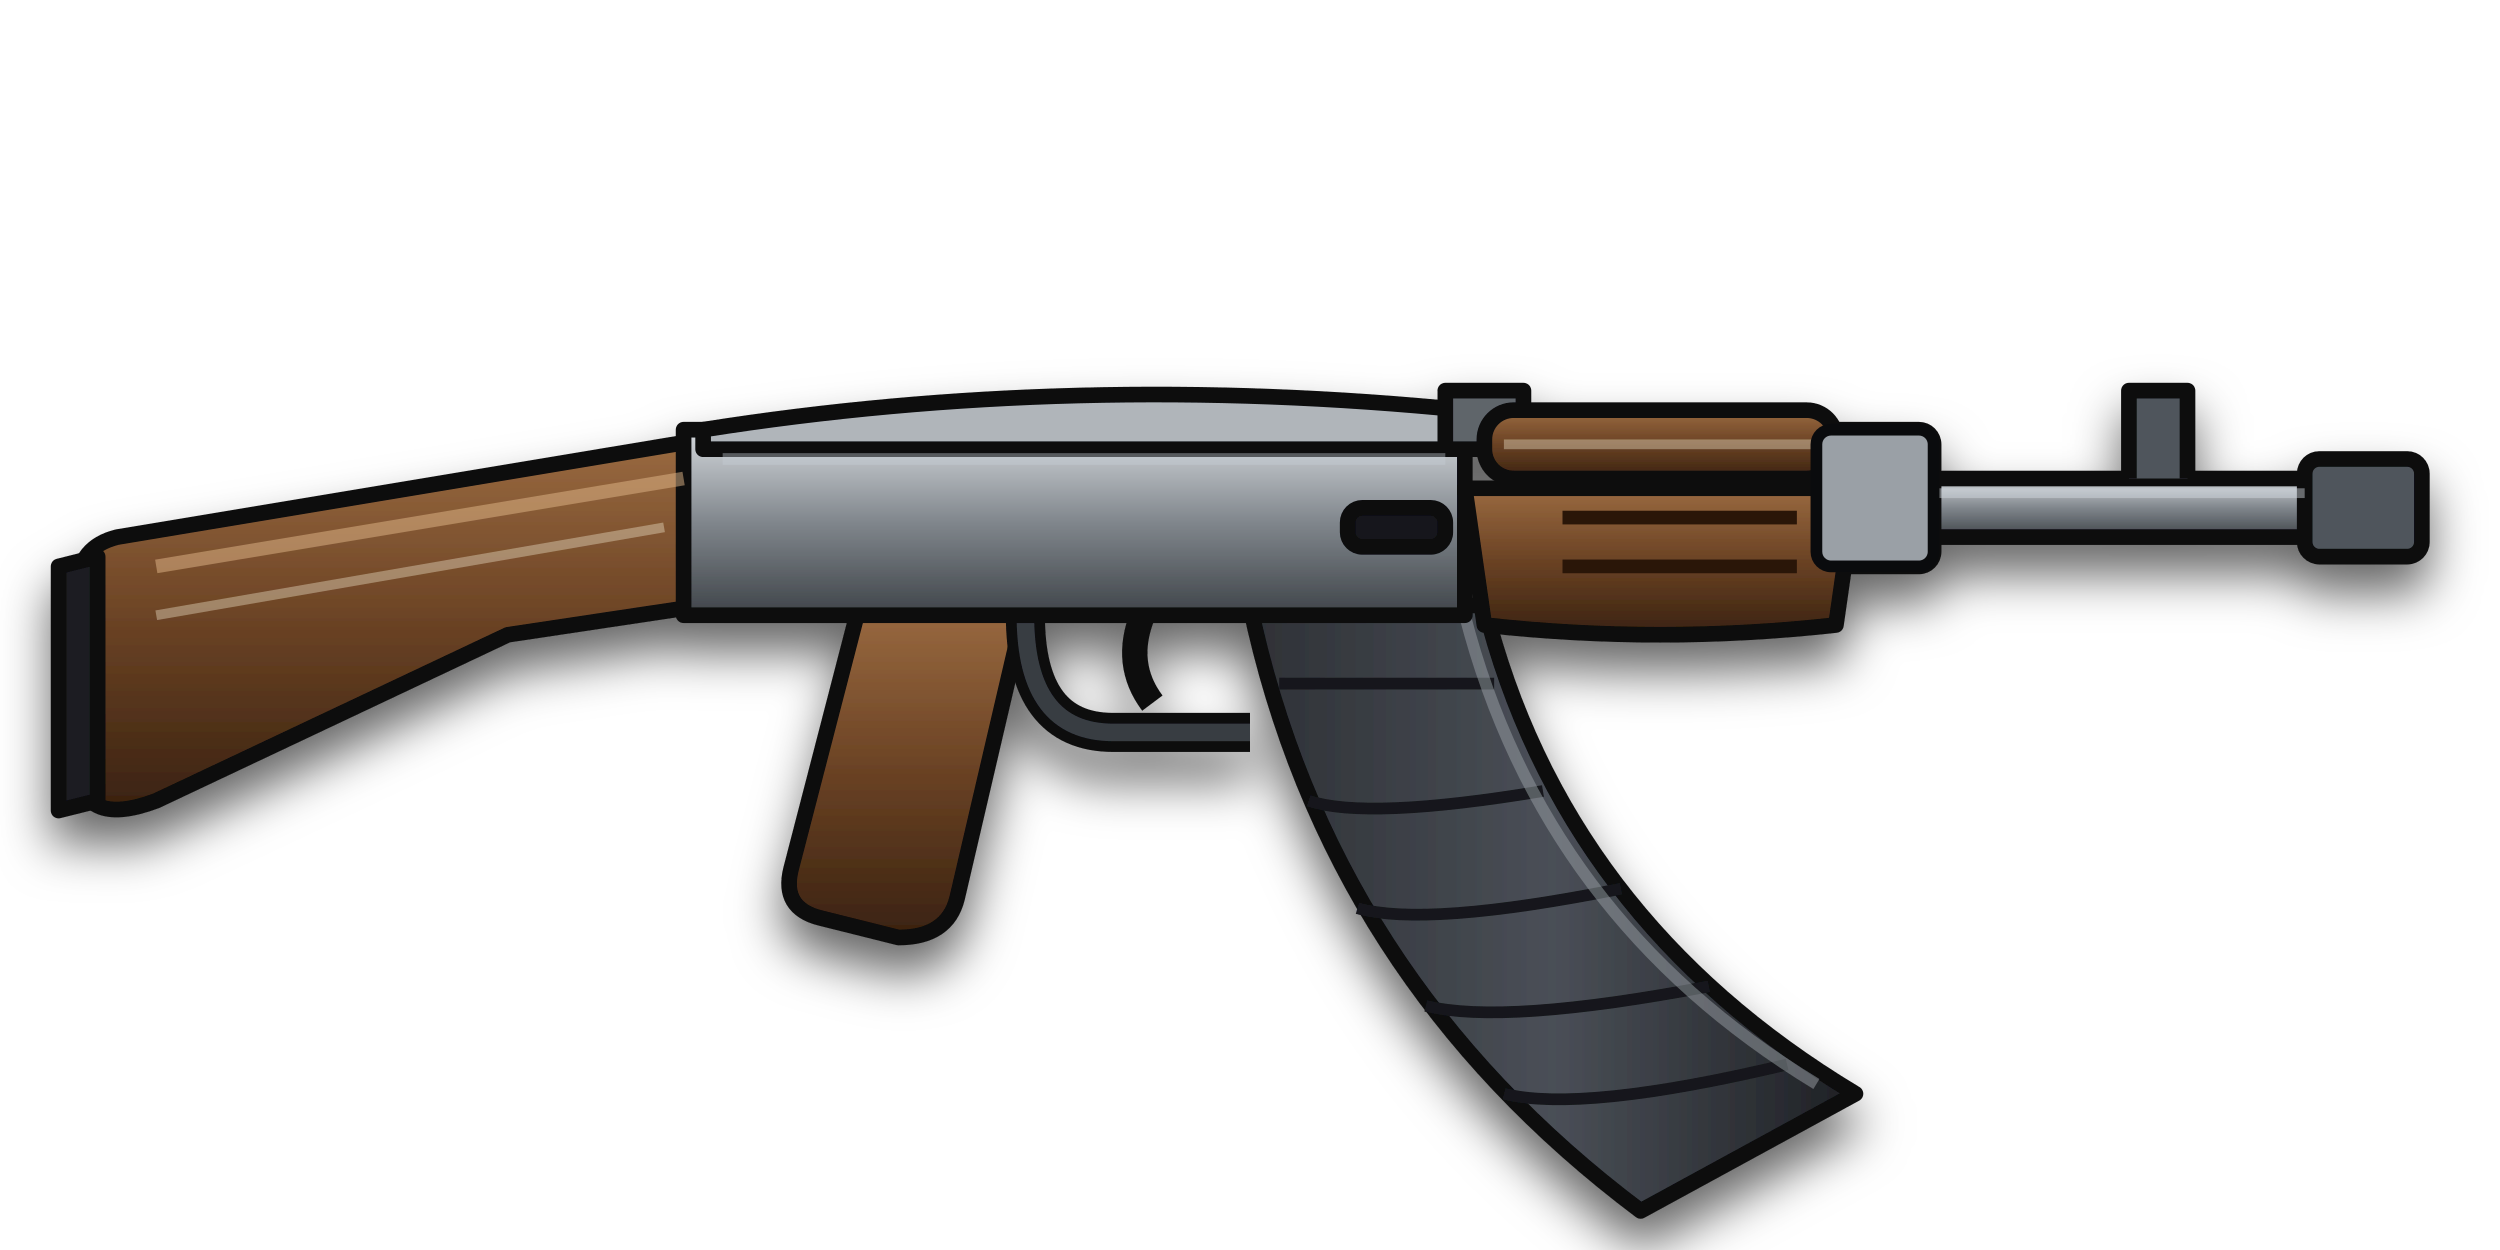
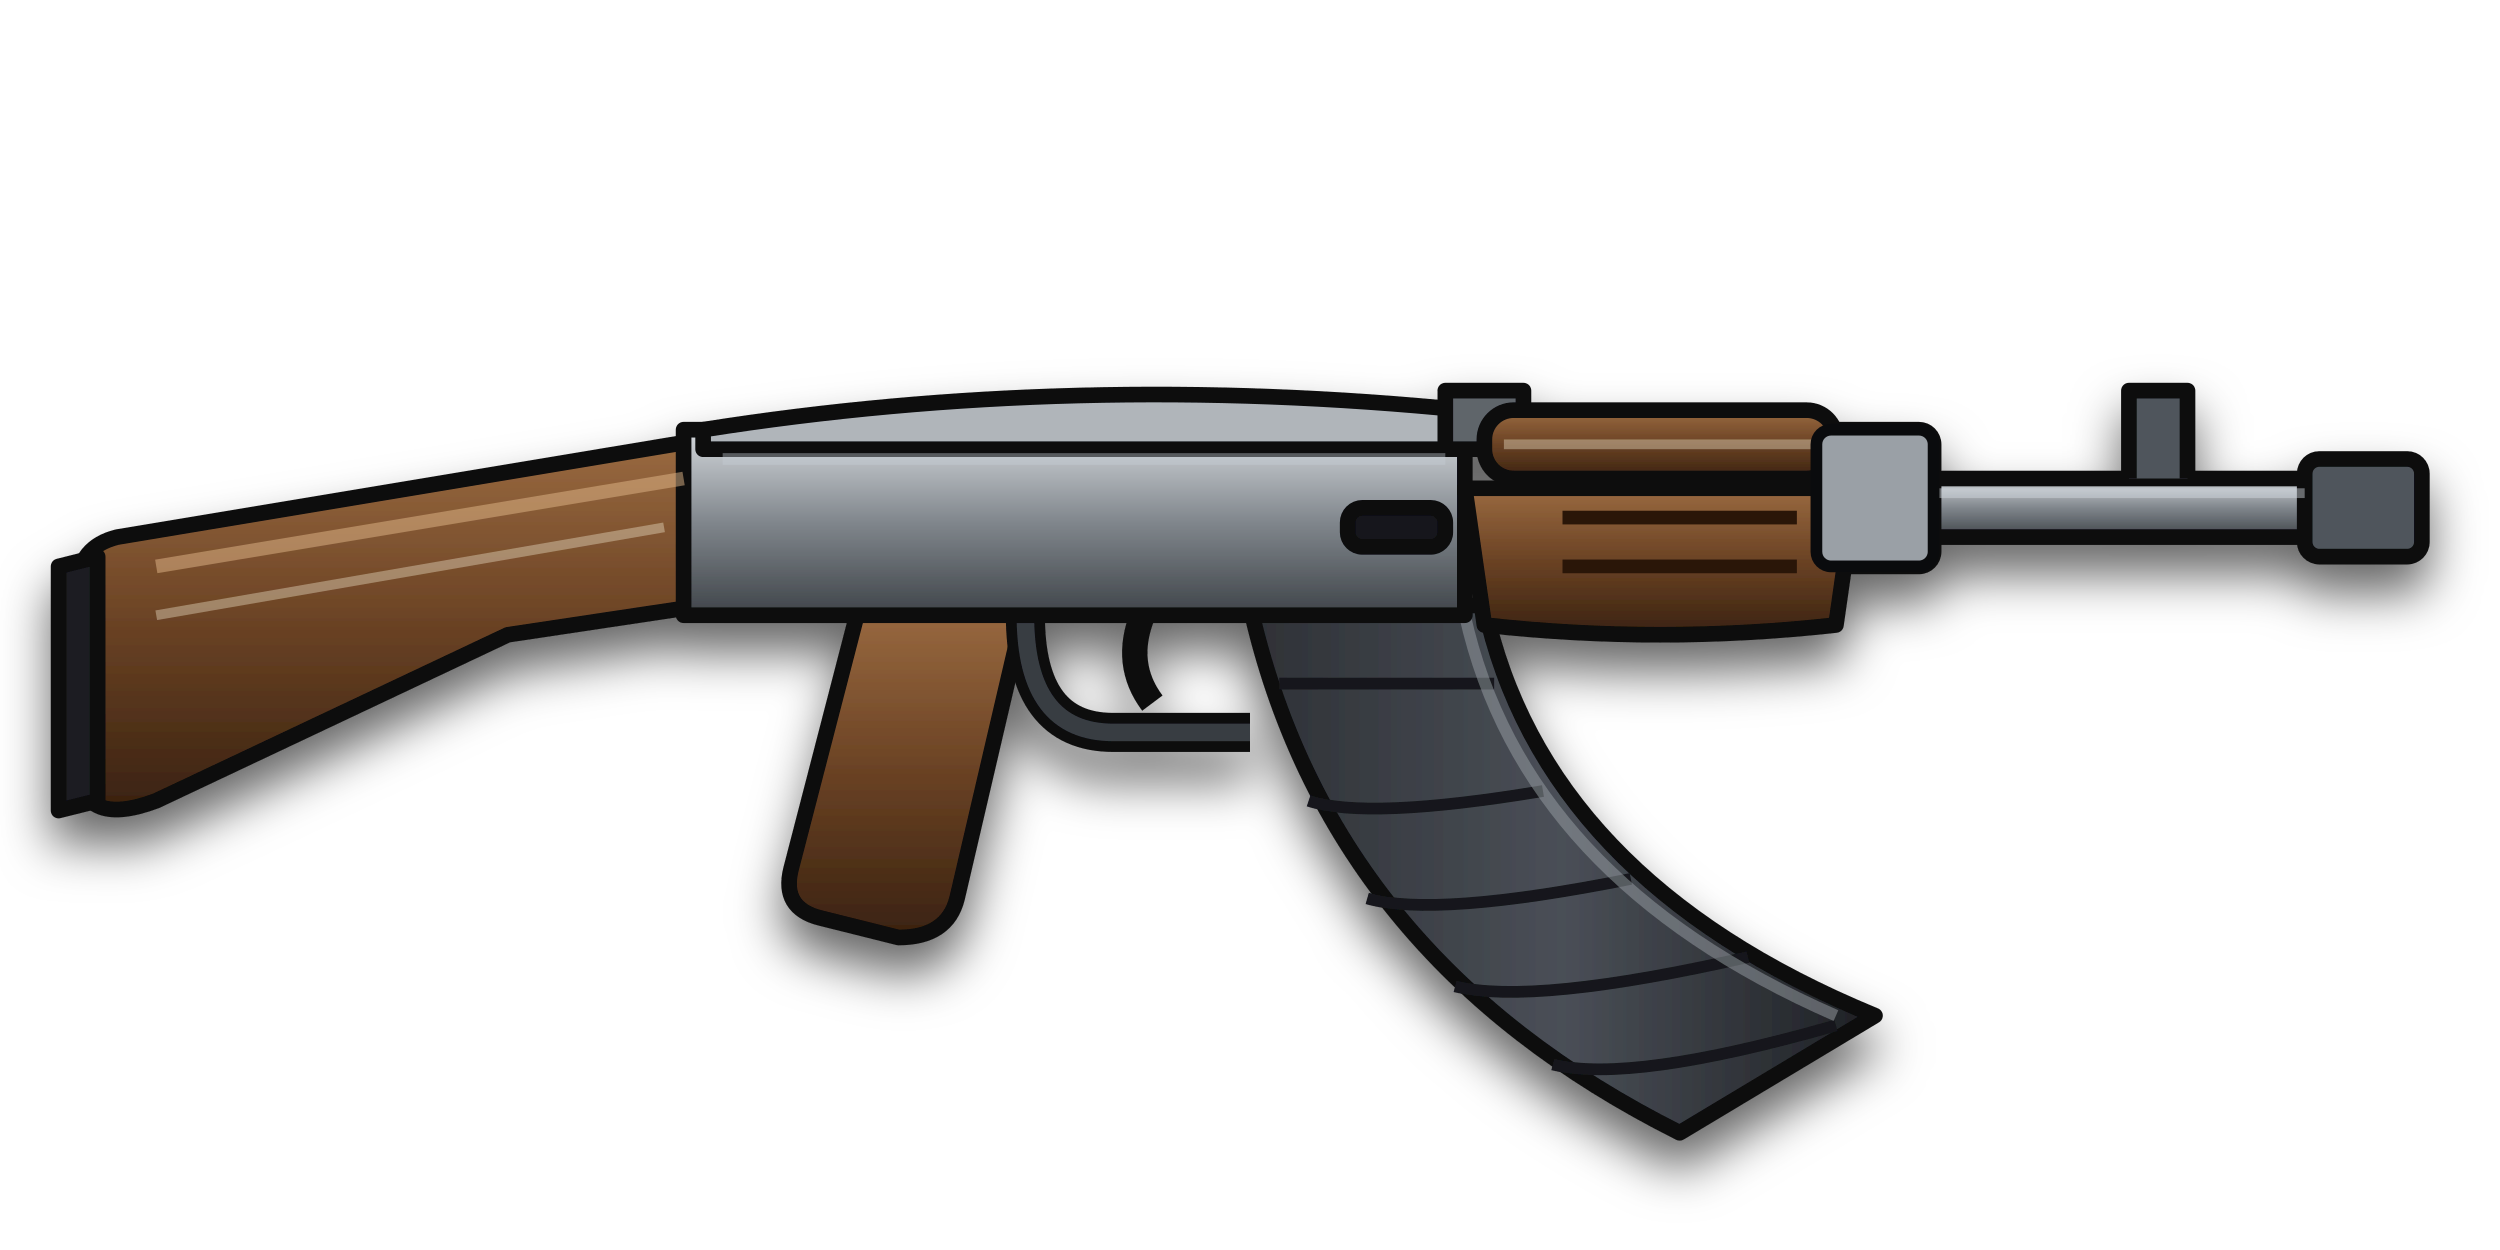
<svg xmlns="http://www.w3.org/2000/svg" viewBox="0 0 256 128">
  <defs>
    <filter id="s" x="-10%" y="-20%" width="120%" height="140%">
      <feDropShadow dx="0" dy="3" stdDeviation="2.5" flood-color="#000" flood-opacity=".6" />
    </filter>
    <linearGradient id="wood" x1="0" y1="0" x2="0" y2="1">
      <stop offset="0" stop-color="#9a6a40" />
      <stop offset="0.5" stop-color="#6a4224" />
      <stop offset="1" stop-color="#3a2210" />
    </linearGradient>
    <linearGradient id="steel" x1="0" y1="0" x2="0" y2="1">
      <stop offset="0" stop-color="#d4d8dc" />
      <stop offset="0.5" stop-color="#80868c" />
      <stop offset="1" stop-color="#3f4449" />
    </linearGradient>
    <linearGradient id="mag" x1="0" y1="0" x2="1" y2="0">
      <stop offset="0" stop-color="#2e3136" />
      <stop offset=".5" stop-color="#4a4f57" />
      <stop offset="1" stop-color="#1e2024" />
    </linearGradient>
  </defs>
  <g filter="url(#s)" stroke="#0a0b0d" stroke-width="1.6" stroke-linejoin="round">
    <rect x="194" y="49" width="44" height="6" fill="url(#steel)" />
    <rect x="236" y="47" width="12" height="10" rx="1.5" fill="#4f555b" />
    <path d="M218 49 V40 H224 V49" fill="#4f555b" />
    <rect x="186" y="44" width="12" height="14" rx="1.5" fill="#5f656b" />
-     <path d="M128 62 H152 Q160 94 190 112 L168 124 Q136 100 128 62 Z" fill="url(#mag)" />
-     <path d="M131 70 H153 M134 82 Q140 84 158 81 M139 93 Q146 95 166 91 M146 103 Q154 105 175 101 M154 112 Q162 114 183 109" fill="none" stroke="#15171a" stroke-width="1.2" />
-     <path d="M150 63 Q158 94 186 111" fill="none" stroke="#9aa0a6" stroke-opacity=".5" stroke-width="1.2" />
+     <path d="M128 62 H152 Q158 90 192 104 L172 116 Q136 98 128 62 Z" fill="url(#mag)" />
+     <path d="M131 70 H153 M134 82 Q140 84 158 81 M140 92 Q147 94 167 90 M149 101 Q157 103 179 98 M159 109 Q167 111 188 105" fill="none" stroke="#15171a" stroke-width="1.2" />
+     <path d="M150 63 Q156 90 188 104" fill="none" stroke="#9aa0a6" stroke-opacity=".5" stroke-width="1.2" />
    <path d="M88 62 H105 L98 92 Q97 96 92 96 L84 94 Q80 93 81 89 Z" fill="url(#wood)" />
    <path d="M105 63 Q105 75 114 75 H128" fill="none" stroke-width="4" />
    <path d="M105 63 Q105 75 114 75 H128" fill="none" stroke="#383c43" stroke-width="1.8" />
    <path d="M117 63 Q115 68 118 72" fill="none" stroke-width="2.6" />
    <path d="M12 55 L72 45 V62 L52 65 L16 82 Q8 85 8 78 V60 Q8 56 12 55 Z" fill="url(#wood)" />
    <path d="M6 58 L10 57 V82 L6 83 Z" fill="#1b1d21" />
    <path d="M70 44 H150 V63 H70 Z" fill="url(#steel)" />
    <path d="M72 44 Q110 38 150 42 V46 H72 Z" fill="#b0b5ba" />
    <rect x="148" y="40" width="8" height="6" fill="#5f656b" />
    <rect x="152" y="42" width="36" height="7" rx="3" fill="url(#wood)" />
    <path d="M150 50 H190 L188 64 Q170 66 152 64 Z" fill="url(#wood)" />
    <rect x="138" y="52" width="10" height="4" rx="1.5" fill="#15171a" />
  </g>
  <g stroke="#15171a" stroke-width="1.2" fill="none">
    
  </g>
  <path d="M160 53 H184M160 58 H184" stroke="#2a1608" stroke-width="1.4" />
  <path d="M16 58 L70 49" stroke="#e2b98a" stroke-opacity=".5" stroke-width="1.4" />
  <path d="M74 47 H148" stroke="#c7ced6" stroke-opacity=".4" stroke-width="1.2" />
  <path d="M196 50.5 H236" stroke="#d6dce3" stroke-opacity=".45" stroke-width="1" />
  <path d="M16 63 L68 54 M154 45.5 H186" stroke="#efe4cc" stroke-opacity=".4" stroke-width="1" />
  <rect x="186" y="44" width="12" height="14" rx="1.5" fill="#9aa0a6" stroke="#0a0b0d" stroke-width="1.2" />
</svg>
